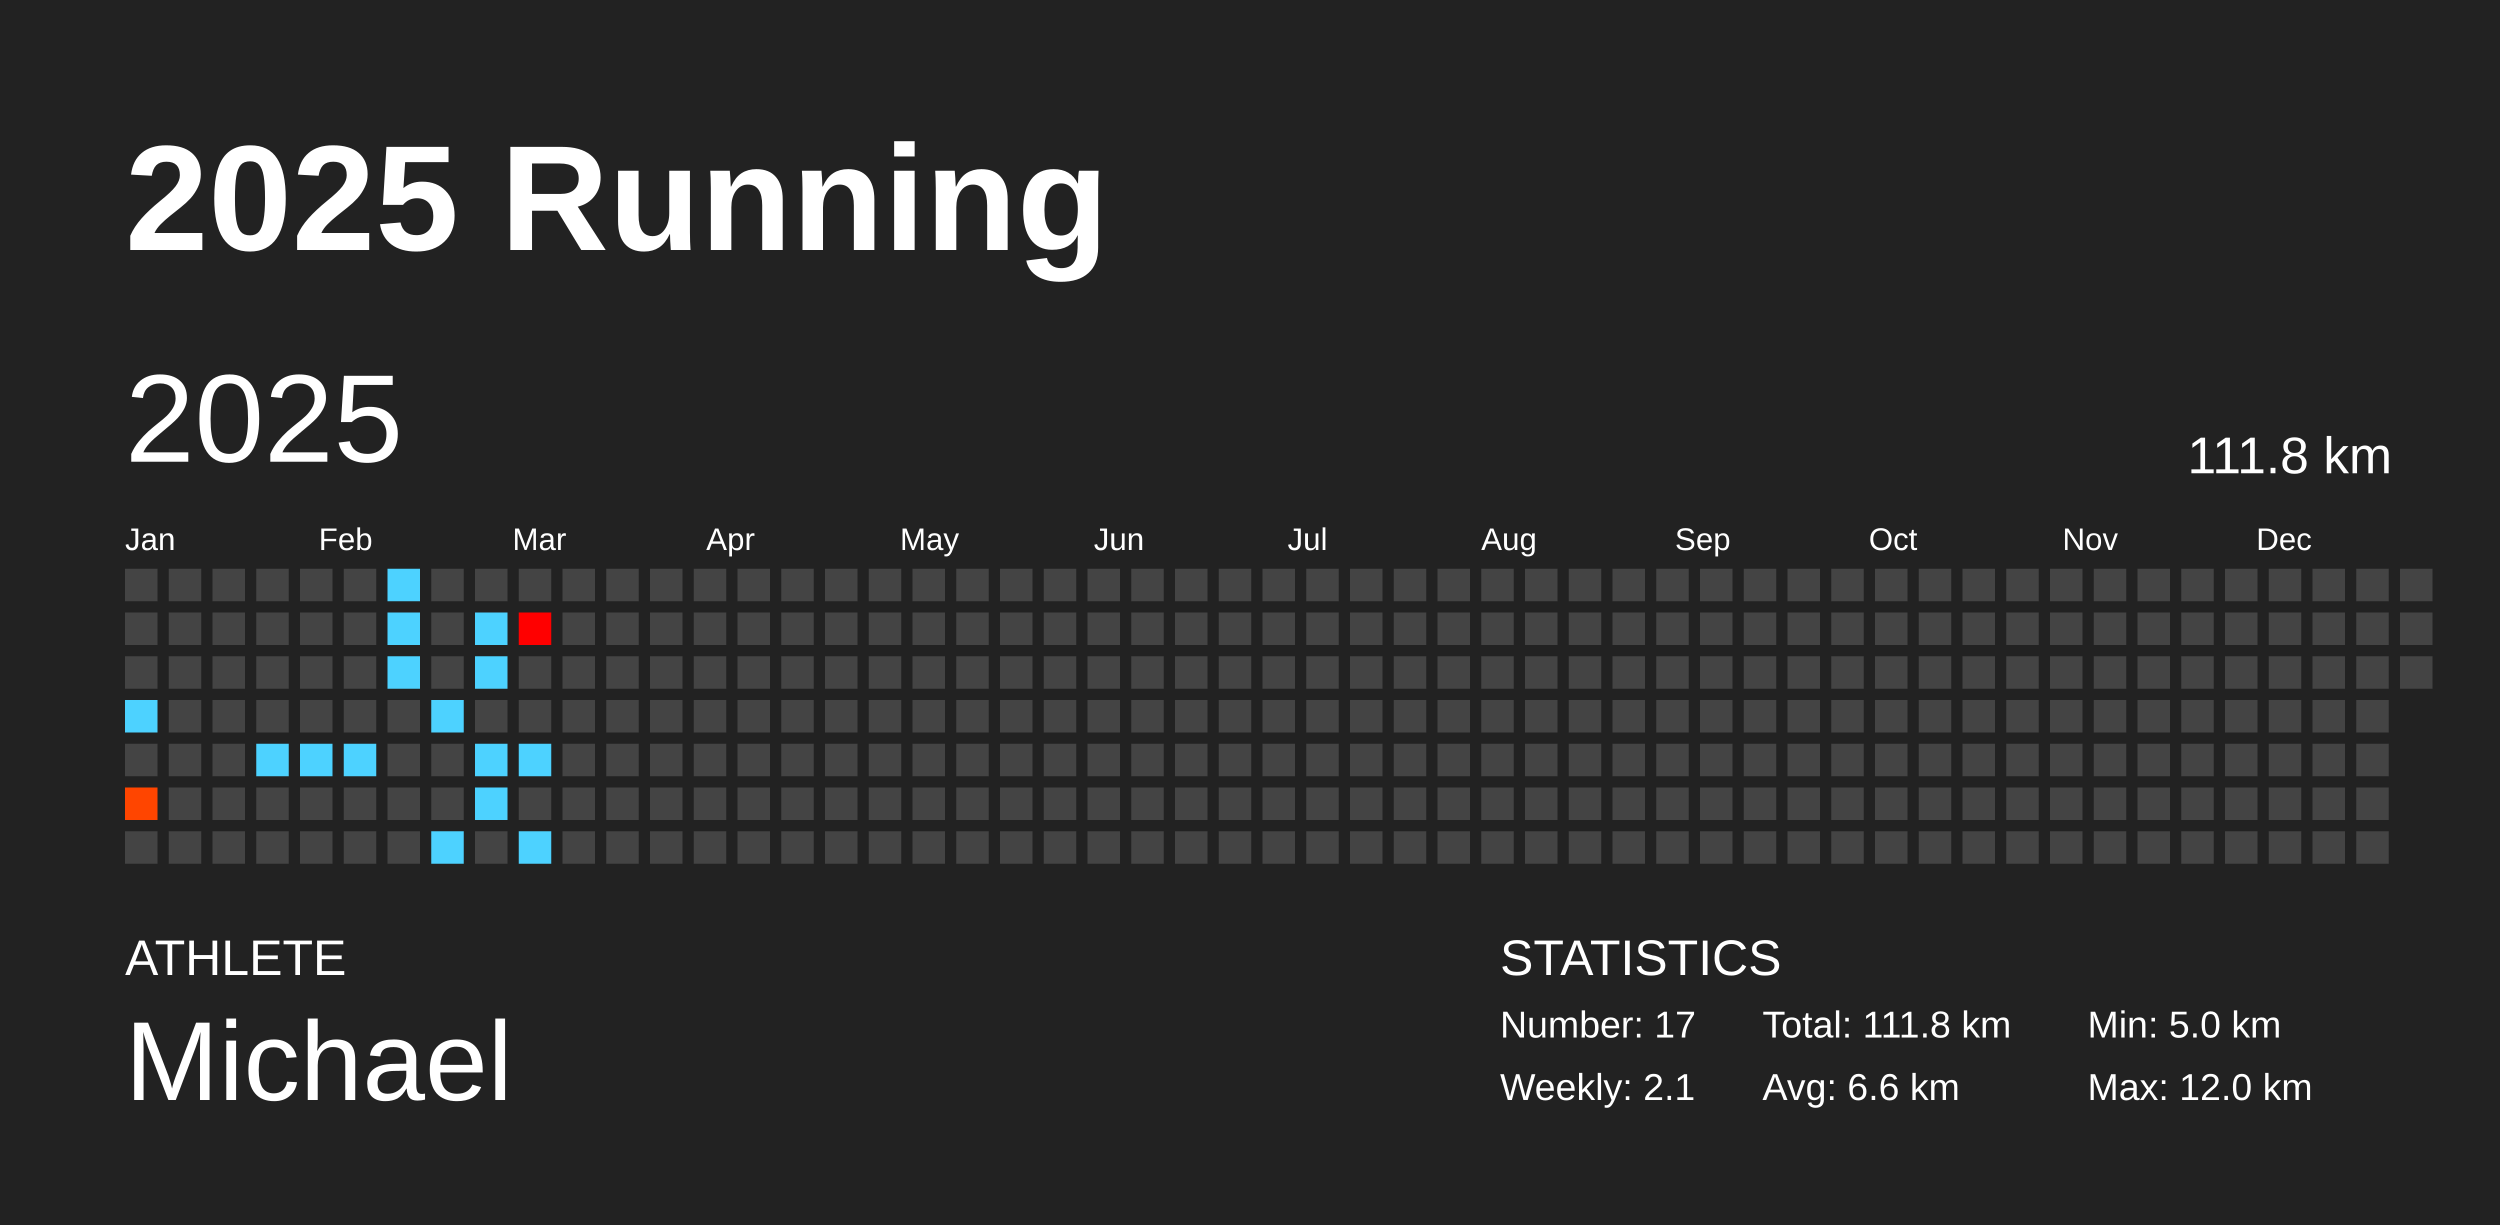
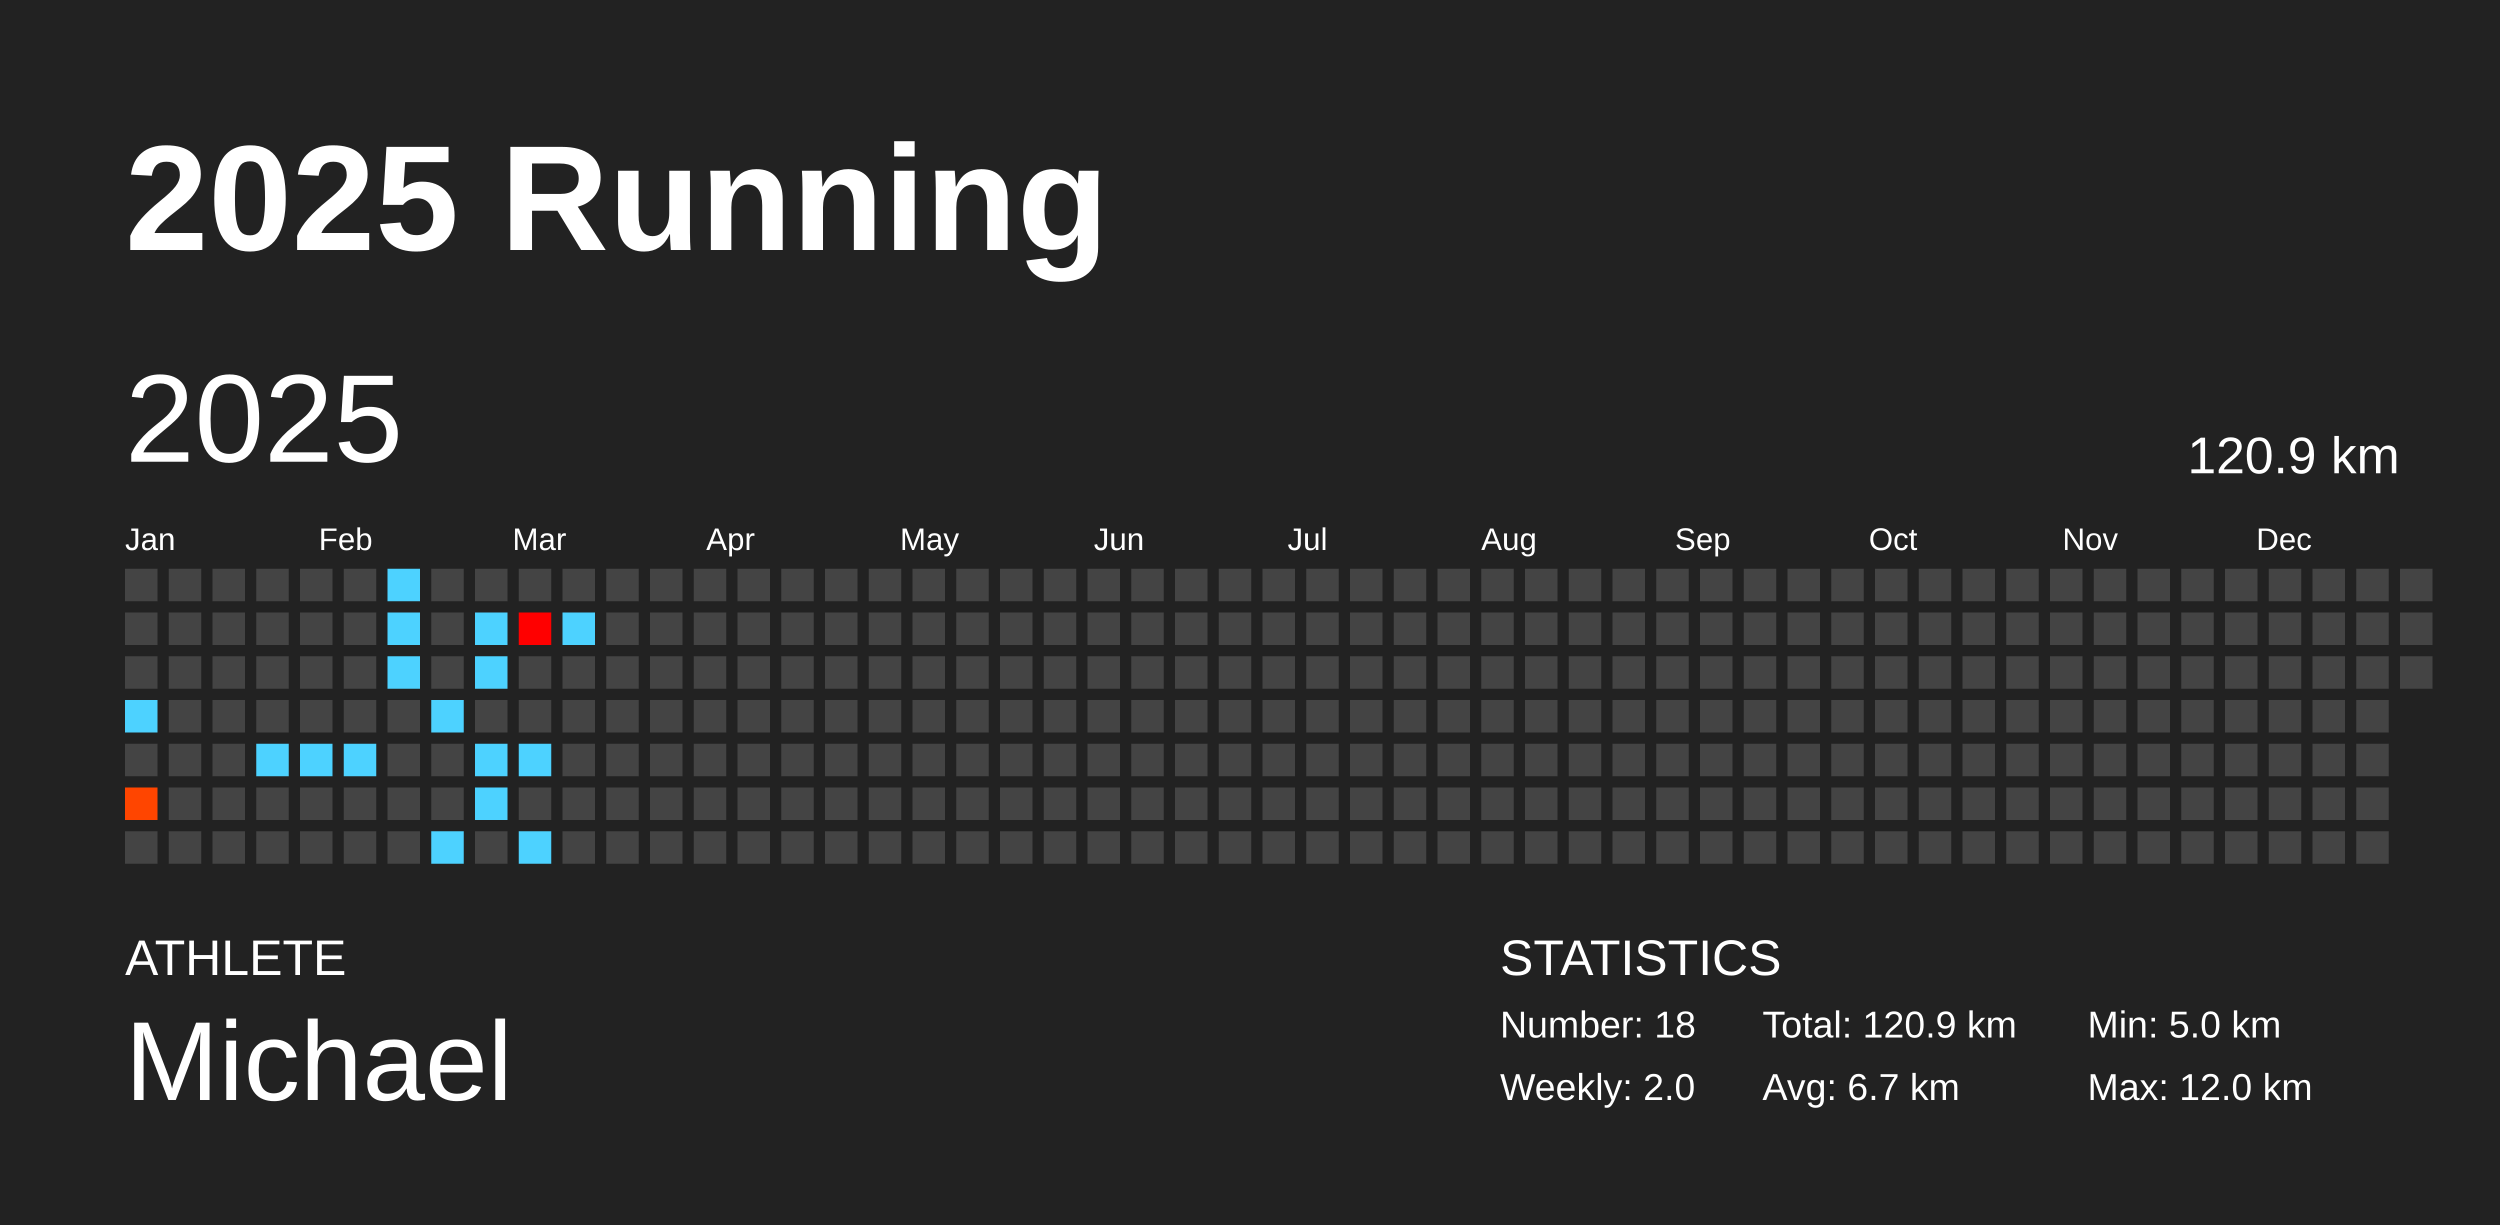
<svg xmlns="http://www.w3.org/2000/svg" baseProfile="full" height="98mm" version="1.1" viewBox="0,0,200,98" width="200mm">
  <defs />
  <rect fill="#222222" height="98" width="200" x="0" y="0" />
  <text fill="#FFFFFF" style="font-size:12px; font-family:Arial; font-weight:bold;" x="10" y="20">2025 Running</text>
  <text fill="#FFFFFF" style="font-size:4px; font-family:Arial" x="10" y="78">ATHLETE</text>
  <text fill="#FFFFFF" style="font-size:9px; font-family:Arial" x="10" y="88">Michael</text>
  <text fill="#FFFFFF" style="font-size:4px; font-family:Arial" x="120" y="78">STATISTICS</text>
-   <text fill="#FFFFFF" style="font-size:3px; font-family:Arial" x="120" y="83">Number: 17</text>
-   <text fill="#FFFFFF" style="font-size:3px; font-family:Arial" x="120" y="88">Weekly: 2.1</text>
-   <text fill="#FFFFFF" style="font-size:3px; font-family:Arial" x="141" y="83">Total: 111.8 km</text>
-   <text fill="#FFFFFF" style="font-size:3px; font-family:Arial" x="141" y="88">Avg: 6.6 km</text>
+   <text fill="#FFFFFF" style="font-size:3px; font-family:Arial" x="120" y="83">Number: 18</text>
+   <text fill="#FFFFFF" style="font-size:3px; font-family:Arial" x="120" y="88">Weekly: 2.0</text>
+   <text fill="#FFFFFF" style="font-size:3px; font-family:Arial" x="141" y="83">Total: 120.9 km</text>
+   <text fill="#FFFFFF" style="font-size:3px; font-family:Arial" x="141" y="88">Avg: 6.7 km</text>
  <text fill="#FFFFFF" style="font-size:3px; font-family:Arial" x="167" y="83">Min: 5.0 km</text>
  <text fill="#FFFFFF" style="font-size:3px; font-family:Arial" x="167" y="88">Max: 12.0 km</text>
  <text dominant-baseline="hanging" fill="#FFFFFF" style="font-size:10.0px; font-family:Arial;" x="10" y="30">2025</text>
-   <text dominant-baseline="hanging" fill="#FFFFFF" style="font-size:4.125px; font-family:Arial;" x="175" y="35">111.8 km</text>
+   <text dominant-baseline="hanging" fill="#FFFFFF" style="font-size:4.125px; font-family:Arial;" x="175" y="35">120.9 km</text>
  <text fill="#FFFFFF" style="font-size:2.5px; font-family:Arial" x="10.0" y="44">Jan</text>
  <text fill="#FFFFFF" style="font-size:2.5px; font-family:Arial" x="25.5" y="44">Feb</text>
  <text fill="#FFFFFF" style="font-size:2.5px; font-family:Arial" x="41.0" y="44">Mar</text>
  <text fill="#FFFFFF" style="font-size:2.5px; font-family:Arial" x="56.5" y="44">Apr</text>
  <text fill="#FFFFFF" style="font-size:2.5px; font-family:Arial" x="72.0" y="44">May</text>
  <text fill="#FFFFFF" style="font-size:2.5px; font-family:Arial" x="87.5" y="44">Jun</text>
  <text fill="#FFFFFF" style="font-size:2.5px; font-family:Arial" x="103.0" y="44">Jul</text>
  <text fill="#FFFFFF" style="font-size:2.5px; font-family:Arial" x="118.5" y="44">Aug</text>
  <text fill="#FFFFFF" style="font-size:2.5px; font-family:Arial" x="134.0" y="44">Sep</text>
  <text fill="#FFFFFF" style="font-size:2.5px; font-family:Arial" x="149.5" y="44">Oct</text>
  <text fill="#FFFFFF" style="font-size:2.5px; font-family:Arial" x="165.0" y="44">Nov</text>
  <text fill="#FFFFFF" style="font-size:2.5px; font-family:Arial" x="180.5" y="44">Dec</text>
  <rect fill="#444444" height="2.6" width="2.6" x="10.0" y="45.5" />
  <rect fill="#444444" height="2.6" width="2.6" x="10.0" y="49.0" />
  <rect fill="#444444" height="2.6" width="2.6" x="10.0" y="52.5" />
  <rect fill="#4dd2ff" height="2.6" width="2.6" x="10.0" y="56.0" />
  <rect fill="#444444" height="2.6" width="2.6" x="10.0" y="59.5" />
  <rect fill="#ff4500" height="2.6" width="2.6" x="10.0" y="63.0" />
  <rect fill="#444444" height="2.6" width="2.6" x="10.0" y="66.5" />
  <rect fill="#444444" height="2.6" width="2.6" x="13.5" y="45.5" />
  <rect fill="#444444" height="2.6" width="2.6" x="13.5" y="49.0" />
  <rect fill="#444444" height="2.6" width="2.6" x="13.5" y="52.5" />
  <rect fill="#444444" height="2.6" width="2.6" x="13.5" y="56.0" />
  <rect fill="#444444" height="2.6" width="2.6" x="13.5" y="59.5" />
  <rect fill="#444444" height="2.6" width="2.6" x="13.5" y="63.0" />
  <rect fill="#444444" height="2.6" width="2.6" x="13.5" y="66.5" />
  <rect fill="#444444" height="2.6" width="2.6" x="17.0" y="45.5" />
  <rect fill="#444444" height="2.6" width="2.6" x="17.0" y="49.0" />
  <rect fill="#444444" height="2.6" width="2.6" x="17.0" y="52.5" />
  <rect fill="#444444" height="2.6" width="2.6" x="17.0" y="56.0" />
  <rect fill="#444444" height="2.6" width="2.6" x="17.0" y="59.5" />
  <rect fill="#444444" height="2.6" width="2.6" x="17.0" y="63.0" />
  <rect fill="#444444" height="2.6" width="2.6" x="17.0" y="66.5" />
  <rect fill="#444444" height="2.6" width="2.6" x="20.5" y="45.5" />
  <rect fill="#444444" height="2.6" width="2.6" x="20.5" y="49.0" />
  <rect fill="#444444" height="2.6" width="2.6" x="20.5" y="52.5" />
  <rect fill="#444444" height="2.6" width="2.6" x="20.5" y="56.0" />
  <rect fill="#4dd2ff" height="2.6" width="2.6" x="20.5" y="59.5" />
  <rect fill="#444444" height="2.6" width="2.6" x="20.5" y="63.0" />
  <rect fill="#444444" height="2.6" width="2.6" x="20.5" y="66.5" />
  <rect fill="#444444" height="2.6" width="2.6" x="24.0" y="45.5" />
  <rect fill="#444444" height="2.6" width="2.6" x="24.0" y="49.0" />
  <rect fill="#444444" height="2.6" width="2.6" x="24.0" y="52.5" />
  <rect fill="#444444" height="2.6" width="2.6" x="24.0" y="56.0" />
  <rect fill="#4dd2ff" height="2.6" width="2.6" x="24.0" y="59.5" />
  <rect fill="#444444" height="2.6" width="2.6" x="24.0" y="63.0" />
  <rect fill="#444444" height="2.6" width="2.6" x="24.0" y="66.5" />
  <rect fill="#444444" height="2.6" width="2.6" x="27.5" y="45.5" />
  <rect fill="#444444" height="2.6" width="2.6" x="27.5" y="49.0" />
  <rect fill="#444444" height="2.6" width="2.6" x="27.5" y="52.5" />
  <rect fill="#444444" height="2.6" width="2.6" x="27.5" y="56.0" />
  <rect fill="#4dd2ff" height="2.6" width="2.6" x="27.5" y="59.5" />
  <rect fill="#444444" height="2.6" width="2.6" x="27.5" y="63.0" />
  <rect fill="#444444" height="2.6" width="2.6" x="27.5" y="66.5" />
  <rect fill="#4dd2ff" height="2.6" width="2.6" x="31.0" y="45.5" />
  <rect fill="#4dd2ff" height="2.6" width="2.6" x="31.0" y="49.0" />
  <rect fill="#4dd2ff" height="2.6" width="2.6" x="31.0" y="52.5" />
  <rect fill="#444444" height="2.6" width="2.6" x="31.0" y="56.0" />
  <rect fill="#444444" height="2.6" width="2.6" x="31.0" y="59.5" />
  <rect fill="#444444" height="2.6" width="2.6" x="31.0" y="63.0" />
  <rect fill="#444444" height="2.6" width="2.6" x="31.0" y="66.5" />
  <rect fill="#444444" height="2.6" width="2.6" x="34.5" y="45.5" />
  <rect fill="#444444" height="2.6" width="2.6" x="34.5" y="49.0" />
  <rect fill="#444444" height="2.6" width="2.6" x="34.5" y="52.5" />
  <rect fill="#4dd2ff" height="2.6" width="2.6" x="34.5" y="56.0" />
  <rect fill="#444444" height="2.6" width="2.6" x="34.5" y="59.5" />
  <rect fill="#444444" height="2.6" width="2.6" x="34.5" y="63.0" />
  <rect fill="#4dd2ff" height="2.6" width="2.6" x="34.5" y="66.5" />
  <rect fill="#444444" height="2.6" width="2.6" x="38.0" y="45.5" />
  <rect fill="#4dd2ff" height="2.6" width="2.6" x="38.0" y="49.0" />
  <rect fill="#4dd2ff" height="2.6" width="2.6" x="38.0" y="52.5" />
  <rect fill="#444444" height="2.6" width="2.6" x="38.0" y="56.0" />
  <rect fill="#4dd2ff" height="2.6" width="2.6" x="38.0" y="59.5" />
  <rect fill="#4dd2ff" height="2.6" width="2.6" x="38.0" y="63.0" />
  <rect fill="#444444" height="2.6" width="2.6" x="38.0" y="66.5" />
  <rect fill="#444444" height="2.6" width="2.6" x="41.5" y="45.5" />
  <rect fill="#ff0000" height="2.6" width="2.6" x="41.5" y="49.0" />
  <rect fill="#444444" height="2.6" width="2.6" x="41.5" y="52.5" />
  <rect fill="#444444" height="2.6" width="2.6" x="41.5" y="56.0" />
  <rect fill="#4dd2ff" height="2.6" width="2.6" x="41.5" y="59.5" />
  <rect fill="#444444" height="2.6" width="2.6" x="41.5" y="63.0" />
  <rect fill="#4dd2ff" height="2.6" width="2.6" x="41.5" y="66.5" />
  <rect fill="#444444" height="2.6" width="2.6" x="45.0" y="45.5" />
-   <rect fill="#444444" height="2.6" width="2.6" x="45.0" y="49.0" />
+   <rect fill="#4dd2ff" height="2.6" width="2.6" x="45.0" y="49.0" />
  <rect fill="#444444" height="2.6" width="2.6" x="45.0" y="52.5" />
  <rect fill="#444444" height="2.6" width="2.6" x="45.0" y="56.0" />
  <rect fill="#444444" height="2.6" width="2.6" x="45.0" y="59.5" />
  <rect fill="#444444" height="2.6" width="2.6" x="45.0" y="63.0" />
  <rect fill="#444444" height="2.6" width="2.6" x="45.0" y="66.5" />
  <rect fill="#444444" height="2.6" width="2.6" x="48.5" y="45.5" />
  <rect fill="#444444" height="2.6" width="2.6" x="48.5" y="49.0" />
  <rect fill="#444444" height="2.6" width="2.6" x="48.5" y="52.5" />
  <rect fill="#444444" height="2.6" width="2.6" x="48.5" y="56.0" />
  <rect fill="#444444" height="2.6" width="2.6" x="48.5" y="59.5" />
  <rect fill="#444444" height="2.6" width="2.6" x="48.5" y="63.0" />
  <rect fill="#444444" height="2.6" width="2.6" x="48.5" y="66.5" />
  <rect fill="#444444" height="2.6" width="2.6" x="52.0" y="45.5" />
  <rect fill="#444444" height="2.6" width="2.6" x="52.0" y="49.0" />
  <rect fill="#444444" height="2.6" width="2.6" x="52.0" y="52.5" />
  <rect fill="#444444" height="2.6" width="2.6" x="52.0" y="56.0" />
  <rect fill="#444444" height="2.6" width="2.6" x="52.0" y="59.5" />
  <rect fill="#444444" height="2.6" width="2.6" x="52.0" y="63.0" />
  <rect fill="#444444" height="2.6" width="2.6" x="52.0" y="66.5" />
  <rect fill="#444444" height="2.6" width="2.6" x="55.5" y="45.5" />
  <rect fill="#444444" height="2.6" width="2.6" x="55.5" y="49.0" />
  <rect fill="#444444" height="2.6" width="2.6" x="55.5" y="52.5" />
  <rect fill="#444444" height="2.6" width="2.6" x="55.5" y="56.0" />
  <rect fill="#444444" height="2.6" width="2.6" x="55.5" y="59.5" />
  <rect fill="#444444" height="2.6" width="2.6" x="55.5" y="63.0" />
  <rect fill="#444444" height="2.6" width="2.6" x="55.5" y="66.5" />
  <rect fill="#444444" height="2.6" width="2.6" x="59.0" y="45.5" />
  <rect fill="#444444" height="2.6" width="2.6" x="59.0" y="49.0" />
  <rect fill="#444444" height="2.6" width="2.6" x="59.0" y="52.5" />
  <rect fill="#444444" height="2.6" width="2.6" x="59.0" y="56.0" />
  <rect fill="#444444" height="2.6" width="2.6" x="59.0" y="59.5" />
  <rect fill="#444444" height="2.6" width="2.6" x="59.0" y="63.0" />
  <rect fill="#444444" height="2.6" width="2.6" x="59.0" y="66.5" />
  <rect fill="#444444" height="2.6" width="2.6" x="62.5" y="45.5" />
  <rect fill="#444444" height="2.6" width="2.6" x="62.5" y="49.0" />
  <rect fill="#444444" height="2.6" width="2.6" x="62.5" y="52.5" />
  <rect fill="#444444" height="2.6" width="2.6" x="62.5" y="56.0" />
  <rect fill="#444444" height="2.6" width="2.6" x="62.5" y="59.5" />
  <rect fill="#444444" height="2.6" width="2.6" x="62.5" y="63.0" />
  <rect fill="#444444" height="2.6" width="2.6" x="62.5" y="66.5" />
  <rect fill="#444444" height="2.6" width="2.6" x="66.0" y="45.5" />
  <rect fill="#444444" height="2.6" width="2.6" x="66.0" y="49.0" />
  <rect fill="#444444" height="2.6" width="2.6" x="66.0" y="52.5" />
  <rect fill="#444444" height="2.6" width="2.6" x="66.0" y="56.0" />
  <rect fill="#444444" height="2.6" width="2.6" x="66.0" y="59.5" />
  <rect fill="#444444" height="2.6" width="2.6" x="66.0" y="63.0" />
  <rect fill="#444444" height="2.6" width="2.6" x="66.0" y="66.5" />
  <rect fill="#444444" height="2.6" width="2.6" x="69.5" y="45.5" />
  <rect fill="#444444" height="2.6" width="2.6" x="69.5" y="49.0" />
  <rect fill="#444444" height="2.6" width="2.6" x="69.5" y="52.5" />
  <rect fill="#444444" height="2.6" width="2.6" x="69.5" y="56.0" />
  <rect fill="#444444" height="2.6" width="2.6" x="69.5" y="59.5" />
  <rect fill="#444444" height="2.6" width="2.6" x="69.5" y="63.0" />
  <rect fill="#444444" height="2.6" width="2.6" x="69.5" y="66.5" />
  <rect fill="#444444" height="2.6" width="2.6" x="73.0" y="45.5" />
  <rect fill="#444444" height="2.6" width="2.6" x="73.0" y="49.0" />
  <rect fill="#444444" height="2.6" width="2.6" x="73.0" y="52.5" />
  <rect fill="#444444" height="2.6" width="2.6" x="73.0" y="56.0" />
  <rect fill="#444444" height="2.6" width="2.6" x="73.0" y="59.5" />
  <rect fill="#444444" height="2.6" width="2.6" x="73.0" y="63.0" />
  <rect fill="#444444" height="2.6" width="2.6" x="73.0" y="66.5" />
  <rect fill="#444444" height="2.6" width="2.6" x="76.5" y="45.5" />
  <rect fill="#444444" height="2.6" width="2.6" x="76.5" y="49.0" />
  <rect fill="#444444" height="2.6" width="2.6" x="76.5" y="52.5" />
  <rect fill="#444444" height="2.6" width="2.6" x="76.5" y="56.0" />
  <rect fill="#444444" height="2.6" width="2.6" x="76.5" y="59.5" />
  <rect fill="#444444" height="2.6" width="2.6" x="76.5" y="63.0" />
  <rect fill="#444444" height="2.6" width="2.6" x="76.5" y="66.5" />
  <rect fill="#444444" height="2.6" width="2.6" x="80.0" y="45.5" />
  <rect fill="#444444" height="2.6" width="2.6" x="80.0" y="49.0" />
  <rect fill="#444444" height="2.6" width="2.6" x="80.0" y="52.5" />
  <rect fill="#444444" height="2.6" width="2.6" x="80.0" y="56.0" />
  <rect fill="#444444" height="2.6" width="2.6" x="80.0" y="59.5" />
  <rect fill="#444444" height="2.6" width="2.6" x="80.0" y="63.0" />
  <rect fill="#444444" height="2.6" width="2.6" x="80.0" y="66.5" />
  <rect fill="#444444" height="2.6" width="2.6" x="83.5" y="45.5" />
  <rect fill="#444444" height="2.6" width="2.6" x="83.5" y="49.0" />
  <rect fill="#444444" height="2.6" width="2.6" x="83.5" y="52.5" />
  <rect fill="#444444" height="2.6" width="2.6" x="83.5" y="56.0" />
  <rect fill="#444444" height="2.6" width="2.6" x="83.5" y="59.5" />
  <rect fill="#444444" height="2.6" width="2.6" x="83.5" y="63.0" />
  <rect fill="#444444" height="2.6" width="2.6" x="83.5" y="66.5" />
  <rect fill="#444444" height="2.6" width="2.6" x="87.0" y="45.5" />
  <rect fill="#444444" height="2.6" width="2.6" x="87.0" y="49.0" />
  <rect fill="#444444" height="2.6" width="2.6" x="87.0" y="52.5" />
  <rect fill="#444444" height="2.6" width="2.6" x="87.0" y="56.0" />
  <rect fill="#444444" height="2.6" width="2.6" x="87.0" y="59.5" />
  <rect fill="#444444" height="2.6" width="2.6" x="87.0" y="63.0" />
  <rect fill="#444444" height="2.6" width="2.6" x="87.0" y="66.5" />
  <rect fill="#444444" height="2.6" width="2.6" x="90.5" y="45.5" />
  <rect fill="#444444" height="2.6" width="2.6" x="90.5" y="49.0" />
  <rect fill="#444444" height="2.6" width="2.6" x="90.5" y="52.5" />
  <rect fill="#444444" height="2.6" width="2.6" x="90.5" y="56.0" />
  <rect fill="#444444" height="2.6" width="2.6" x="90.5" y="59.5" />
  <rect fill="#444444" height="2.6" width="2.6" x="90.5" y="63.0" />
  <rect fill="#444444" height="2.6" width="2.6" x="90.5" y="66.5" />
  <rect fill="#444444" height="2.6" width="2.6" x="94.0" y="45.5" />
  <rect fill="#444444" height="2.6" width="2.6" x="94.0" y="49.0" />
  <rect fill="#444444" height="2.6" width="2.6" x="94.0" y="52.5" />
  <rect fill="#444444" height="2.6" width="2.6" x="94.0" y="56.0" />
  <rect fill="#444444" height="2.6" width="2.6" x="94.0" y="59.5" />
  <rect fill="#444444" height="2.6" width="2.6" x="94.0" y="63.0" />
  <rect fill="#444444" height="2.6" width="2.6" x="94.0" y="66.5" />
  <rect fill="#444444" height="2.6" width="2.6" x="97.5" y="45.5" />
  <rect fill="#444444" height="2.6" width="2.6" x="97.5" y="49.0" />
  <rect fill="#444444" height="2.6" width="2.6" x="97.5" y="52.5" />
  <rect fill="#444444" height="2.6" width="2.6" x="97.5" y="56.0" />
  <rect fill="#444444" height="2.6" width="2.6" x="97.5" y="59.5" />
  <rect fill="#444444" height="2.6" width="2.6" x="97.5" y="63.0" />
  <rect fill="#444444" height="2.6" width="2.6" x="97.5" y="66.5" />
  <rect fill="#444444" height="2.6" width="2.6" x="101.0" y="45.5" />
  <rect fill="#444444" height="2.6" width="2.6" x="101.0" y="49.0" />
  <rect fill="#444444" height="2.6" width="2.6" x="101.0" y="52.5" />
  <rect fill="#444444" height="2.6" width="2.6" x="101.0" y="56.0" />
  <rect fill="#444444" height="2.6" width="2.6" x="101.0" y="59.5" />
  <rect fill="#444444" height="2.6" width="2.6" x="101.0" y="63.0" />
  <rect fill="#444444" height="2.6" width="2.6" x="101.0" y="66.5" />
  <rect fill="#444444" height="2.6" width="2.6" x="104.5" y="45.5" />
  <rect fill="#444444" height="2.6" width="2.6" x="104.5" y="49.0" />
  <rect fill="#444444" height="2.6" width="2.6" x="104.5" y="52.5" />
  <rect fill="#444444" height="2.6" width="2.6" x="104.5" y="56.0" />
  <rect fill="#444444" height="2.6" width="2.6" x="104.5" y="59.5" />
  <rect fill="#444444" height="2.6" width="2.6" x="104.5" y="63.0" />
  <rect fill="#444444" height="2.6" width="2.6" x="104.5" y="66.5" />
  <rect fill="#444444" height="2.6" width="2.6" x="108.0" y="45.5" />
  <rect fill="#444444" height="2.6" width="2.6" x="108.0" y="49.0" />
  <rect fill="#444444" height="2.6" width="2.6" x="108.0" y="52.5" />
  <rect fill="#444444" height="2.6" width="2.6" x="108.0" y="56.0" />
  <rect fill="#444444" height="2.6" width="2.6" x="108.0" y="59.5" />
  <rect fill="#444444" height="2.6" width="2.6" x="108.0" y="63.0" />
  <rect fill="#444444" height="2.6" width="2.6" x="108.0" y="66.5" />
  <rect fill="#444444" height="2.6" width="2.6" x="111.5" y="45.5" />
  <rect fill="#444444" height="2.6" width="2.6" x="111.5" y="49.0" />
  <rect fill="#444444" height="2.6" width="2.6" x="111.5" y="52.5" />
  <rect fill="#444444" height="2.6" width="2.6" x="111.5" y="56.0" />
  <rect fill="#444444" height="2.6" width="2.6" x="111.5" y="59.5" />
  <rect fill="#444444" height="2.6" width="2.6" x="111.5" y="63.0" />
  <rect fill="#444444" height="2.6" width="2.6" x="111.5" y="66.5" />
  <rect fill="#444444" height="2.6" width="2.6" x="115.0" y="45.5" />
  <rect fill="#444444" height="2.6" width="2.6" x="115.0" y="49.0" />
  <rect fill="#444444" height="2.6" width="2.6" x="115.0" y="52.5" />
  <rect fill="#444444" height="2.6" width="2.6" x="115.0" y="56.0" />
  <rect fill="#444444" height="2.6" width="2.6" x="115.0" y="59.5" />
  <rect fill="#444444" height="2.6" width="2.6" x="115.0" y="63.0" />
  <rect fill="#444444" height="2.6" width="2.6" x="115.0" y="66.5" />
  <rect fill="#444444" height="2.6" width="2.6" x="118.5" y="45.5" />
  <rect fill="#444444" height="2.6" width="2.6" x="118.5" y="49.0" />
  <rect fill="#444444" height="2.6" width="2.6" x="118.5" y="52.5" />
  <rect fill="#444444" height="2.6" width="2.6" x="118.5" y="56.0" />
  <rect fill="#444444" height="2.6" width="2.6" x="118.5" y="59.5" />
  <rect fill="#444444" height="2.6" width="2.6" x="118.5" y="63.0" />
  <rect fill="#444444" height="2.6" width="2.6" x="118.5" y="66.5" />
  <rect fill="#444444" height="2.6" width="2.6" x="122.0" y="45.5" />
  <rect fill="#444444" height="2.6" width="2.6" x="122.0" y="49.0" />
  <rect fill="#444444" height="2.6" width="2.6" x="122.0" y="52.5" />
  <rect fill="#444444" height="2.6" width="2.6" x="122.0" y="56.0" />
  <rect fill="#444444" height="2.6" width="2.6" x="122.0" y="59.5" />
  <rect fill="#444444" height="2.6" width="2.6" x="122.0" y="63.0" />
  <rect fill="#444444" height="2.6" width="2.6" x="122.0" y="66.5" />
  <rect fill="#444444" height="2.6" width="2.6" x="125.5" y="45.5" />
  <rect fill="#444444" height="2.6" width="2.6" x="125.5" y="49.0" />
  <rect fill="#444444" height="2.6" width="2.6" x="125.5" y="52.5" />
  <rect fill="#444444" height="2.6" width="2.6" x="125.5" y="56.0" />
  <rect fill="#444444" height="2.6" width="2.6" x="125.5" y="59.5" />
  <rect fill="#444444" height="2.6" width="2.6" x="125.5" y="63.0" />
  <rect fill="#444444" height="2.6" width="2.6" x="125.5" y="66.5" />
  <rect fill="#444444" height="2.6" width="2.6" x="129.0" y="45.5" />
  <rect fill="#444444" height="2.6" width="2.6" x="129.0" y="49.0" />
  <rect fill="#444444" height="2.6" width="2.6" x="129.0" y="52.5" />
  <rect fill="#444444" height="2.6" width="2.6" x="129.0" y="56.0" />
  <rect fill="#444444" height="2.6" width="2.6" x="129.0" y="59.5" />
  <rect fill="#444444" height="2.6" width="2.6" x="129.0" y="63.0" />
  <rect fill="#444444" height="2.6" width="2.6" x="129.0" y="66.5" />
  <rect fill="#444444" height="2.6" width="2.6" x="132.5" y="45.5" />
  <rect fill="#444444" height="2.6" width="2.6" x="132.5" y="49.0" />
  <rect fill="#444444" height="2.6" width="2.6" x="132.5" y="52.5" />
  <rect fill="#444444" height="2.6" width="2.6" x="132.5" y="56.0" />
  <rect fill="#444444" height="2.6" width="2.6" x="132.5" y="59.5" />
  <rect fill="#444444" height="2.6" width="2.6" x="132.5" y="63.0" />
  <rect fill="#444444" height="2.6" width="2.6" x="132.5" y="66.5" />
  <rect fill="#444444" height="2.6" width="2.6" x="136.0" y="45.5" />
  <rect fill="#444444" height="2.6" width="2.6" x="136.0" y="49.0" />
  <rect fill="#444444" height="2.6" width="2.6" x="136.0" y="52.5" />
  <rect fill="#444444" height="2.6" width="2.6" x="136.0" y="56.0" />
  <rect fill="#444444" height="2.6" width="2.6" x="136.0" y="59.5" />
  <rect fill="#444444" height="2.6" width="2.6" x="136.0" y="63.0" />
  <rect fill="#444444" height="2.6" width="2.6" x="136.0" y="66.5" />
  <rect fill="#444444" height="2.6" width="2.6" x="139.5" y="45.5" />
  <rect fill="#444444" height="2.6" width="2.6" x="139.5" y="49.0" />
  <rect fill="#444444" height="2.6" width="2.6" x="139.5" y="52.5" />
  <rect fill="#444444" height="2.6" width="2.6" x="139.5" y="56.0" />
  <rect fill="#444444" height="2.6" width="2.6" x="139.5" y="59.5" />
  <rect fill="#444444" height="2.6" width="2.6" x="139.5" y="63.0" />
  <rect fill="#444444" height="2.6" width="2.6" x="139.5" y="66.5" />
  <rect fill="#444444" height="2.6" width="2.6" x="143.0" y="45.5" />
  <rect fill="#444444" height="2.6" width="2.6" x="143.0" y="49.0" />
  <rect fill="#444444" height="2.6" width="2.6" x="143.0" y="52.5" />
  <rect fill="#444444" height="2.6" width="2.6" x="143.0" y="56.0" />
  <rect fill="#444444" height="2.6" width="2.6" x="143.0" y="59.5" />
  <rect fill="#444444" height="2.6" width="2.6" x="143.0" y="63.0" />
  <rect fill="#444444" height="2.6" width="2.6" x="143.0" y="66.5" />
  <rect fill="#444444" height="2.6" width="2.6" x="146.5" y="45.5" />
  <rect fill="#444444" height="2.6" width="2.6" x="146.5" y="49.0" />
  <rect fill="#444444" height="2.6" width="2.6" x="146.5" y="52.5" />
  <rect fill="#444444" height="2.6" width="2.6" x="146.5" y="56.0" />
  <rect fill="#444444" height="2.6" width="2.6" x="146.5" y="59.5" />
  <rect fill="#444444" height="2.6" width="2.6" x="146.5" y="63.0" />
  <rect fill="#444444" height="2.6" width="2.6" x="146.5" y="66.5" />
  <rect fill="#444444" height="2.6" width="2.6" x="150.0" y="45.5" />
  <rect fill="#444444" height="2.6" width="2.6" x="150.0" y="49.0" />
  <rect fill="#444444" height="2.6" width="2.6" x="150.0" y="52.5" />
  <rect fill="#444444" height="2.6" width="2.6" x="150.0" y="56.0" />
  <rect fill="#444444" height="2.6" width="2.6" x="150.0" y="59.5" />
  <rect fill="#444444" height="2.6" width="2.6" x="150.0" y="63.0" />
  <rect fill="#444444" height="2.6" width="2.6" x="150.0" y="66.5" />
  <rect fill="#444444" height="2.6" width="2.6" x="153.5" y="45.5" />
  <rect fill="#444444" height="2.6" width="2.6" x="153.5" y="49.0" />
  <rect fill="#444444" height="2.6" width="2.6" x="153.5" y="52.5" />
  <rect fill="#444444" height="2.6" width="2.6" x="153.5" y="56.0" />
  <rect fill="#444444" height="2.6" width="2.6" x="153.5" y="59.5" />
  <rect fill="#444444" height="2.6" width="2.6" x="153.5" y="63.0" />
  <rect fill="#444444" height="2.6" width="2.6" x="153.5" y="66.5" />
  <rect fill="#444444" height="2.6" width="2.6" x="157.0" y="45.5" />
  <rect fill="#444444" height="2.6" width="2.6" x="157.0" y="49.0" />
  <rect fill="#444444" height="2.6" width="2.6" x="157.0" y="52.5" />
  <rect fill="#444444" height="2.6" width="2.6" x="157.0" y="56.0" />
  <rect fill="#444444" height="2.6" width="2.6" x="157.0" y="59.5" />
  <rect fill="#444444" height="2.6" width="2.6" x="157.0" y="63.0" />
  <rect fill="#444444" height="2.6" width="2.6" x="157.0" y="66.5" />
  <rect fill="#444444" height="2.6" width="2.6" x="160.5" y="45.5" />
  <rect fill="#444444" height="2.6" width="2.6" x="160.5" y="49.0" />
  <rect fill="#444444" height="2.6" width="2.6" x="160.5" y="52.5" />
  <rect fill="#444444" height="2.6" width="2.6" x="160.5" y="56.0" />
  <rect fill="#444444" height="2.6" width="2.6" x="160.5" y="59.5" />
  <rect fill="#444444" height="2.6" width="2.6" x="160.5" y="63.0" />
  <rect fill="#444444" height="2.6" width="2.6" x="160.5" y="66.5" />
  <rect fill="#444444" height="2.6" width="2.6" x="164.0" y="45.5" />
  <rect fill="#444444" height="2.6" width="2.6" x="164.0" y="49.0" />
  <rect fill="#444444" height="2.6" width="2.6" x="164.0" y="52.5" />
  <rect fill="#444444" height="2.6" width="2.6" x="164.0" y="56.0" />
  <rect fill="#444444" height="2.6" width="2.6" x="164.0" y="59.5" />
  <rect fill="#444444" height="2.6" width="2.6" x="164.0" y="63.0" />
  <rect fill="#444444" height="2.6" width="2.6" x="164.0" y="66.5" />
  <rect fill="#444444" height="2.6" width="2.6" x="167.5" y="45.5" />
  <rect fill="#444444" height="2.6" width="2.6" x="167.5" y="49.0" />
  <rect fill="#444444" height="2.6" width="2.6" x="167.5" y="52.5" />
  <rect fill="#444444" height="2.6" width="2.6" x="167.5" y="56.0" />
  <rect fill="#444444" height="2.6" width="2.6" x="167.5" y="59.5" />
  <rect fill="#444444" height="2.6" width="2.6" x="167.5" y="63.0" />
  <rect fill="#444444" height="2.6" width="2.6" x="167.5" y="66.5" />
  <rect fill="#444444" height="2.6" width="2.6" x="171.0" y="45.5" />
  <rect fill="#444444" height="2.6" width="2.6" x="171.0" y="49.0" />
  <rect fill="#444444" height="2.6" width="2.6" x="171.0" y="52.5" />
  <rect fill="#444444" height="2.6" width="2.6" x="171.0" y="56.0" />
  <rect fill="#444444" height="2.6" width="2.6" x="171.0" y="59.5" />
  <rect fill="#444444" height="2.6" width="2.6" x="171.0" y="63.0" />
  <rect fill="#444444" height="2.6" width="2.6" x="171.0" y="66.5" />
  <rect fill="#444444" height="2.6" width="2.6" x="174.5" y="45.5" />
  <rect fill="#444444" height="2.6" width="2.6" x="174.5" y="49.0" />
  <rect fill="#444444" height="2.6" width="2.6" x="174.5" y="52.5" />
  <rect fill="#444444" height="2.6" width="2.6" x="174.5" y="56.0" />
  <rect fill="#444444" height="2.6" width="2.6" x="174.5" y="59.5" />
  <rect fill="#444444" height="2.6" width="2.6" x="174.5" y="63.0" />
  <rect fill="#444444" height="2.6" width="2.6" x="174.5" y="66.5" />
  <rect fill="#444444" height="2.6" width="2.6" x="178.0" y="45.5" />
  <rect fill="#444444" height="2.6" width="2.6" x="178.0" y="49.0" />
  <rect fill="#444444" height="2.6" width="2.6" x="178.0" y="52.5" />
  <rect fill="#444444" height="2.6" width="2.6" x="178.0" y="56.0" />
  <rect fill="#444444" height="2.6" width="2.6" x="178.0" y="59.5" />
  <rect fill="#444444" height="2.6" width="2.6" x="178.0" y="63.0" />
  <rect fill="#444444" height="2.6" width="2.6" x="178.0" y="66.5" />
  <rect fill="#444444" height="2.6" width="2.6" x="181.5" y="45.5" />
  <rect fill="#444444" height="2.6" width="2.6" x="181.5" y="49.0" />
  <rect fill="#444444" height="2.6" width="2.6" x="181.5" y="52.5" />
  <rect fill="#444444" height="2.6" width="2.6" x="181.5" y="56.0" />
  <rect fill="#444444" height="2.6" width="2.6" x="181.5" y="59.5" />
  <rect fill="#444444" height="2.6" width="2.6" x="181.5" y="63.0" />
  <rect fill="#444444" height="2.6" width="2.6" x="181.5" y="66.5" />
  <rect fill="#444444" height="2.6" width="2.6" x="185.0" y="45.5" />
  <rect fill="#444444" height="2.6" width="2.6" x="185.0" y="49.0" />
  <rect fill="#444444" height="2.6" width="2.6" x="185.0" y="52.5" />
  <rect fill="#444444" height="2.6" width="2.6" x="185.0" y="56.0" />
  <rect fill="#444444" height="2.6" width="2.6" x="185.0" y="59.5" />
  <rect fill="#444444" height="2.6" width="2.6" x="185.0" y="63.0" />
  <rect fill="#444444" height="2.6" width="2.6" x="185.0" y="66.5" />
  <rect fill="#444444" height="2.6" width="2.6" x="188.5" y="45.5" />
  <rect fill="#444444" height="2.6" width="2.6" x="188.5" y="49.0" />
  <rect fill="#444444" height="2.6" width="2.6" x="188.5" y="52.5" />
  <rect fill="#444444" height="2.6" width="2.6" x="188.5" y="56.0" />
  <rect fill="#444444" height="2.6" width="2.6" x="188.5" y="59.5" />
  <rect fill="#444444" height="2.6" width="2.6" x="188.5" y="63.0" />
  <rect fill="#444444" height="2.6" width="2.6" x="188.5" y="66.5" />
  <rect fill="#444444" height="2.6" width="2.6" x="192.0" y="45.5" />
  <rect fill="#444444" height="2.6" width="2.6" x="192.0" y="49.0" />
  <rect fill="#444444" height="2.6" width="2.6" x="192.0" y="52.5" />
</svg>
